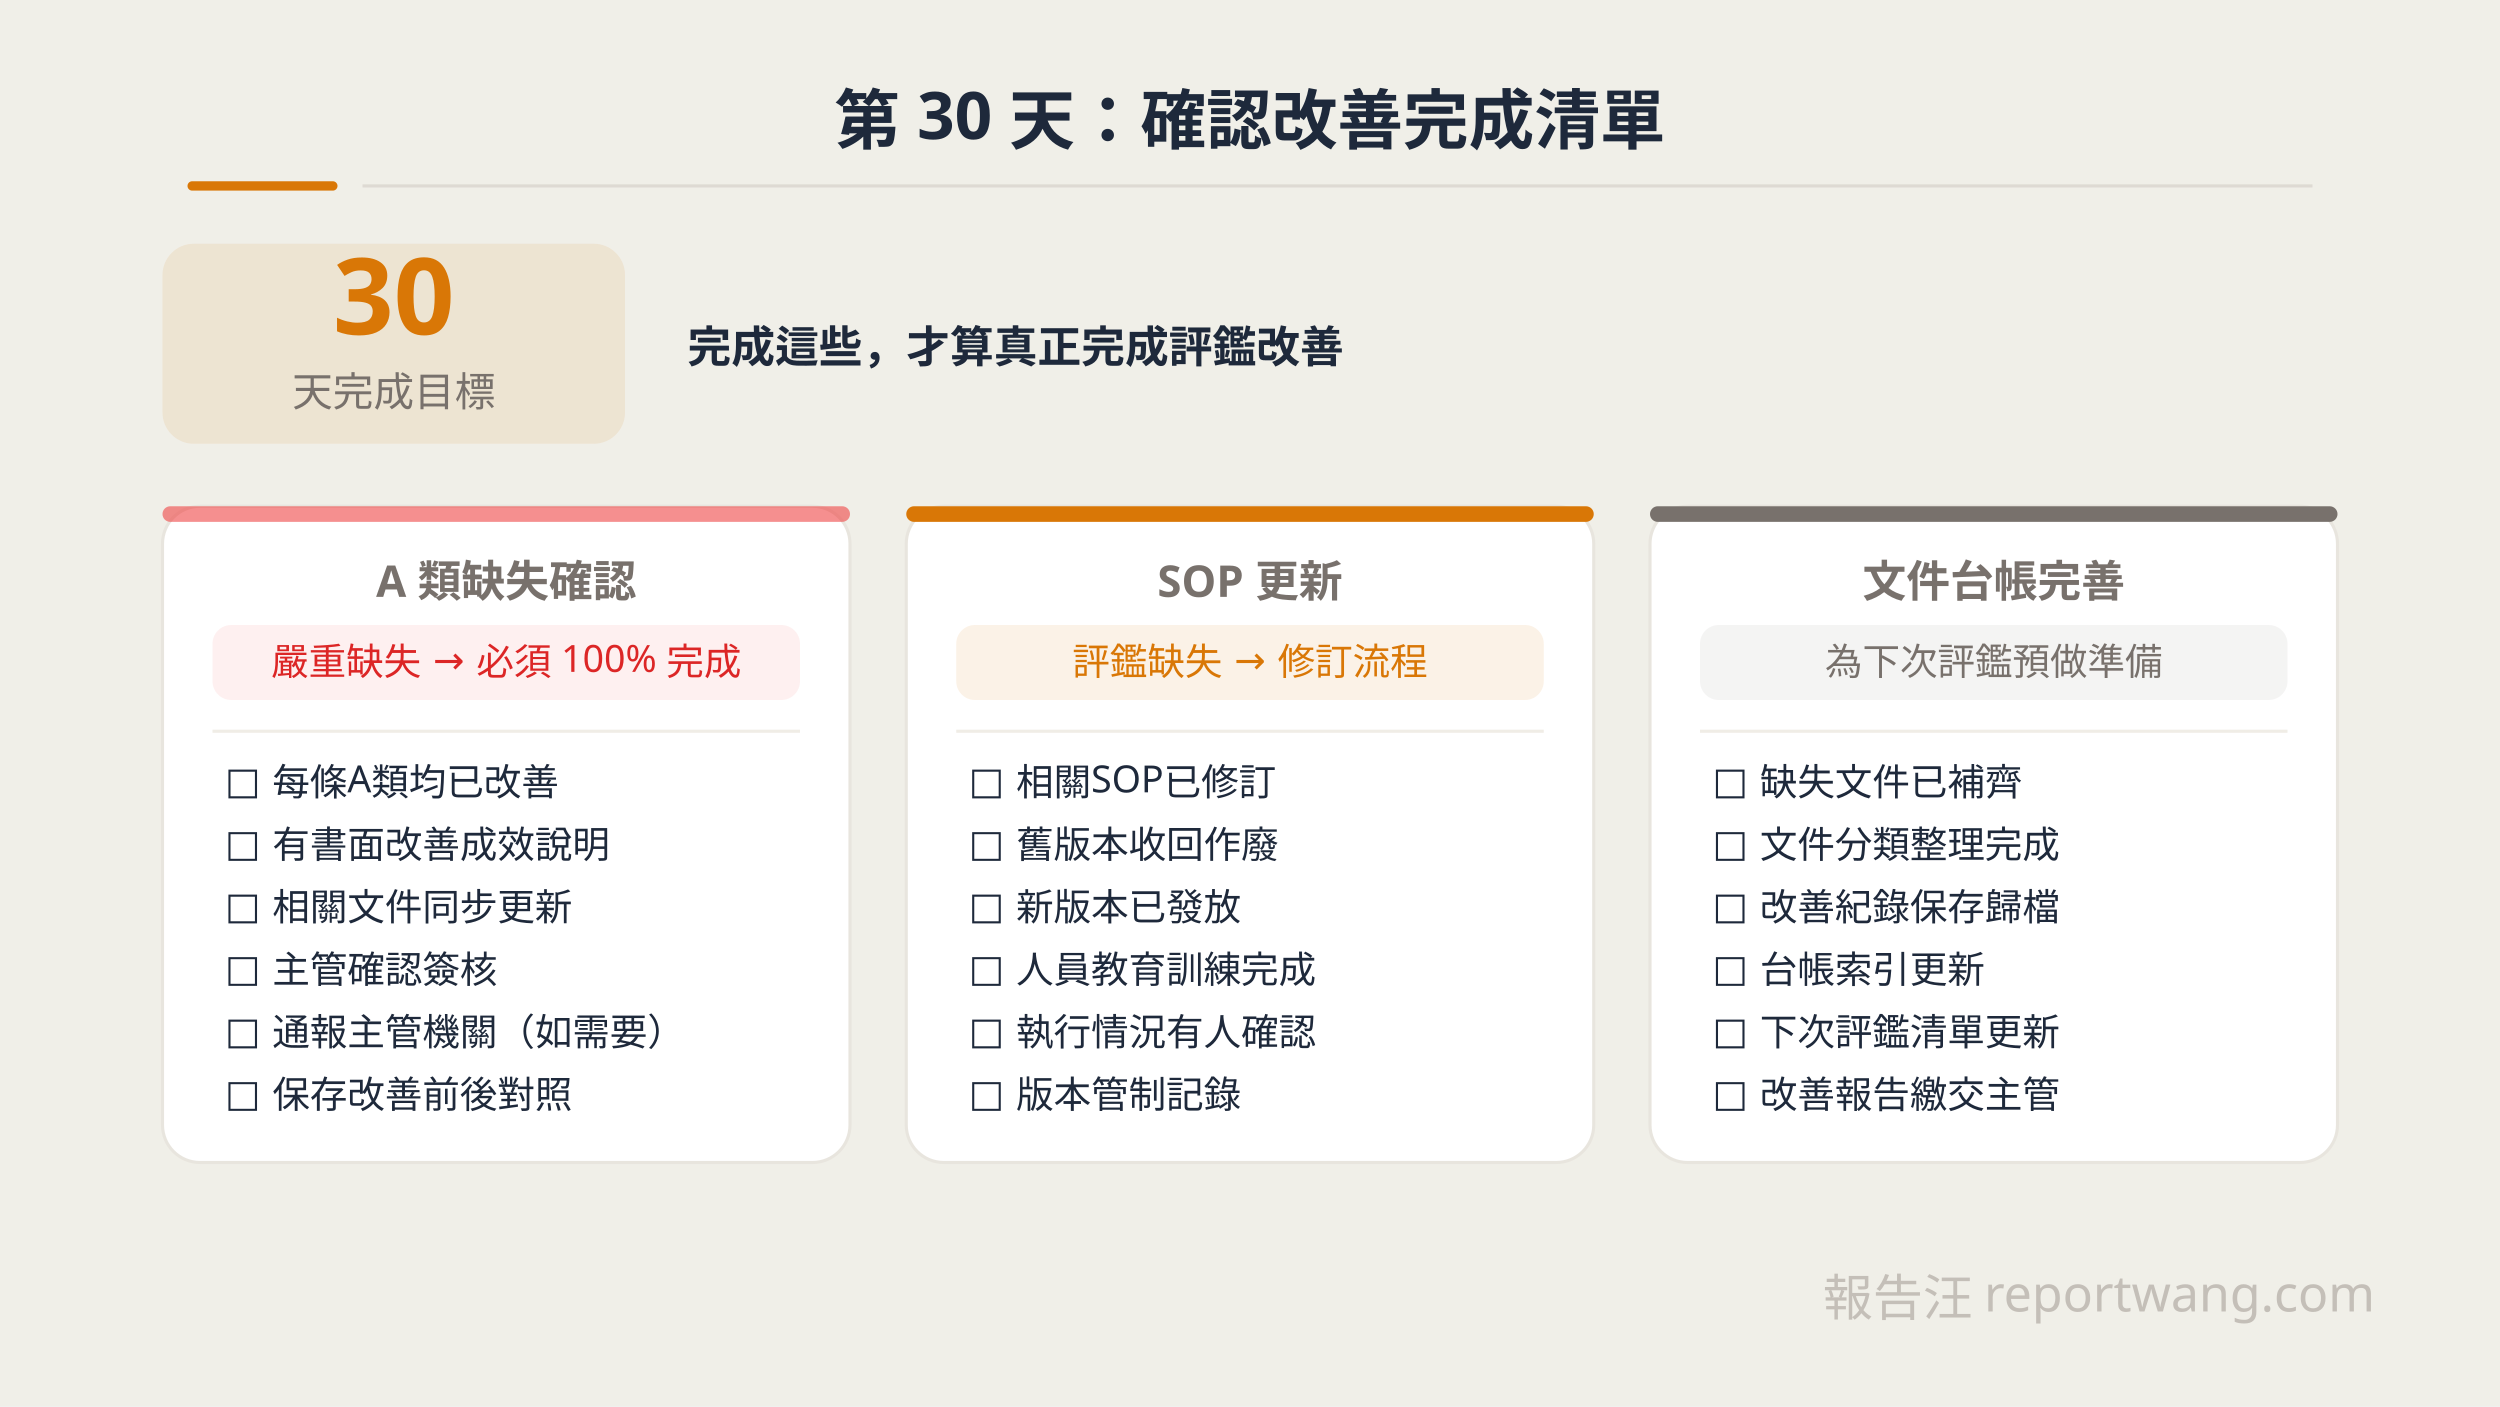
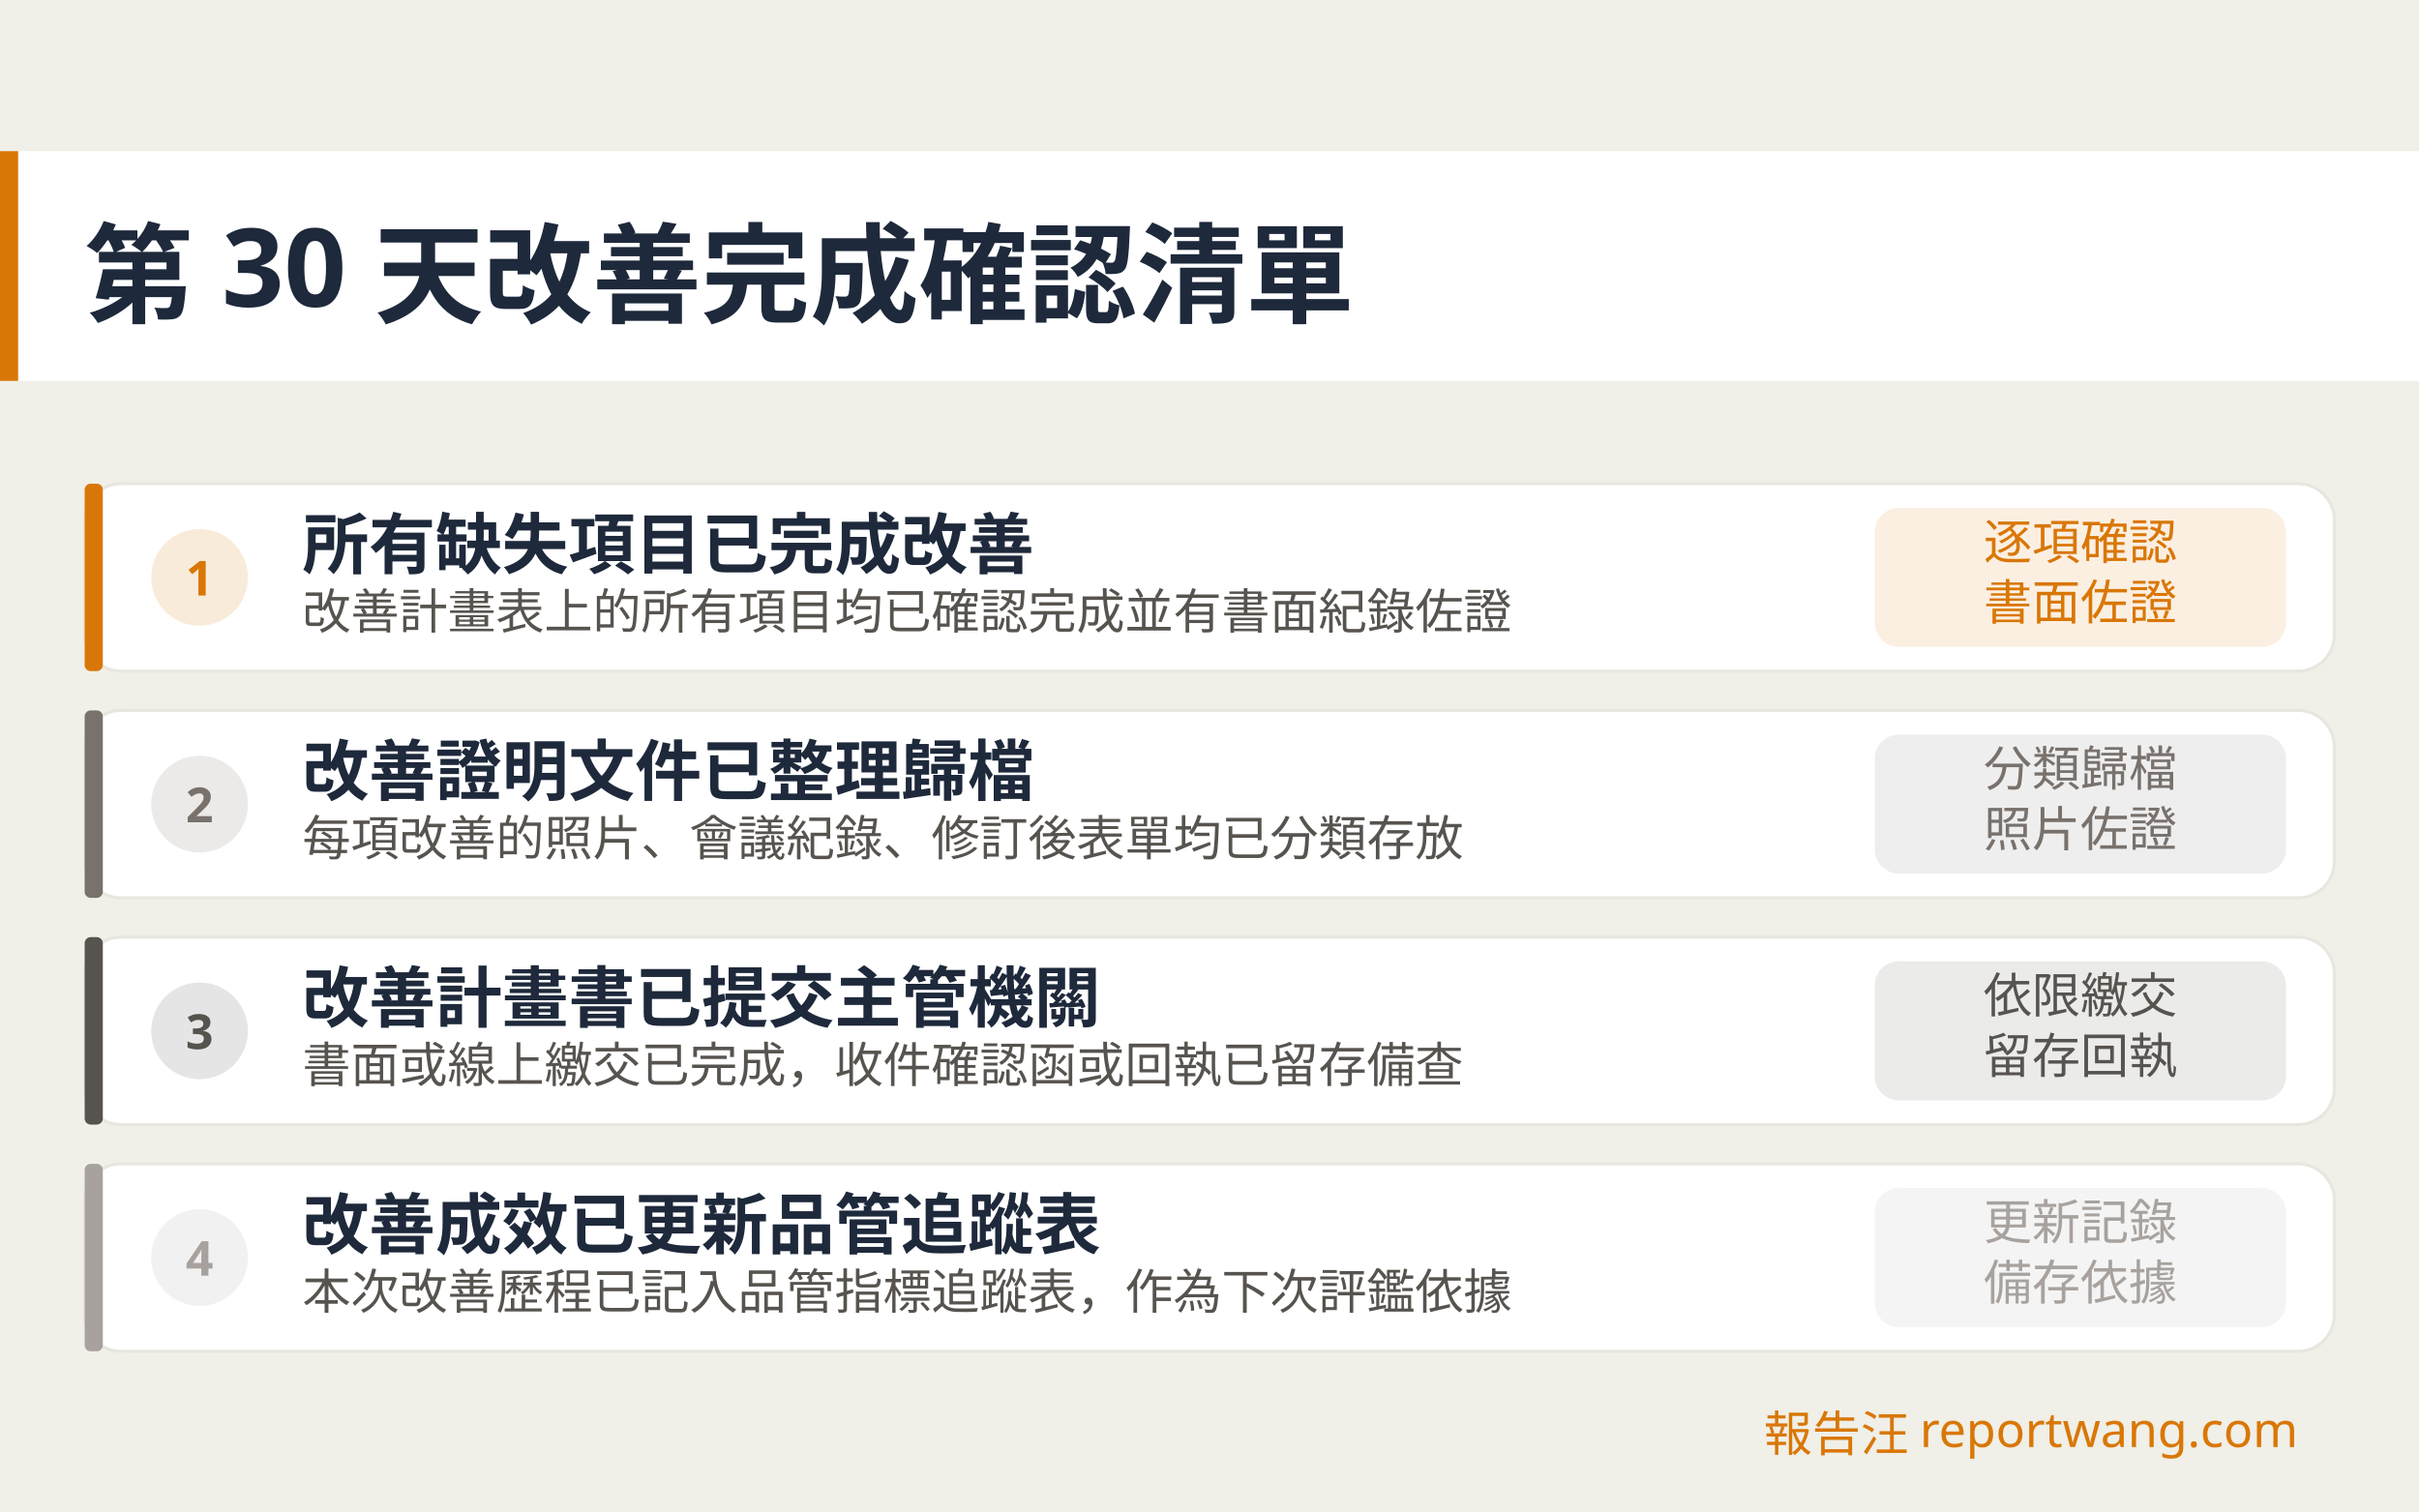
- <svg xmlns="http://www.w3.org/2000/svg" width="800" height="450" viewBox="0 0 800 450" font-family="'Noto Sans TC', sans-serif">
-   <rect width="800" height="450" fill="#f0efe8" />
-   <text x="400" y="46" font-size="21" font-weight="700" fill="#1e293b" text-anchor="middle">第 30 天：確認改善完成清單</text>
-   <rect x="60" y="58" width="48" height="3" rx="1.5" fill="#d97706" />
-   <line x1="116" y1="59.5" x2="740" y2="59.5" stroke="#dedad3" stroke-width="1" />
-   <rect x="52" y="78" width="148" height="64" rx="10" fill="#d97706" opacity="0.10" />
-   <text x="126" y="107" font-size="34" font-weight="900" fill="#d97706" text-anchor="middle">30</text>
-   <text x="126" y="130" font-size="13" fill="#78716c" text-anchor="middle">天完成目標</text>
-   <text x="220" y="116" font-size="14" fill="#1e293b" font-weight="600">完成這些，才算真正完成評鑑改善</text>
-   <rect x="52" y="162" width="220" height="210" rx="12" fill="white" stroke="#e8e5de" stroke-width="1" />
-   <rect x="52" y="162" width="220" height="5" rx="2.5" fill="#ef4444" opacity="0.6" />
-   <text x="162" y="191" font-size="14" fill="#78716c" text-anchor="middle" font-weight="700">A 類缺失確認</text>
-   <rect x="68" y="200" width="188" height="24" rx="6" fill="#ef4444" opacity="0.08" />
-   <text x="162" y="216" font-size="12" fill="#dc2626" text-anchor="middle">嚴重缺失 → 必須 100% 完成</text>
-   <line x1="68" y1="234" x2="256" y2="234" stroke="#f0ede6" stroke-width="1" />
-   <text x="72" y="254" font-size="12" fill="#1e293b">□ 每條A類均已改善</text>
-   <text x="72" y="274" font-size="12" fill="#1e293b">□ 有書面改善成效說明</text>
-   <text x="72" y="294" font-size="12" fill="#1e293b">□ 相關文件同步更新</text>
-   <text x="72" y="314" font-size="12" fill="#1e293b">□ 主管確認簽核</text>
-   <text x="72" y="334" font-size="12" fill="#1e293b">□ 通報主管機關（如需要）</text>
-   <text x="72" y="354" font-size="12" fill="#1e293b">□ 保存改善前後對照</text>
-   <rect x="290" y="162" width="220" height="210" rx="12" fill="white" stroke="#e8e5de" stroke-width="1" />
-   <rect x="290" y="162" width="220" height="5" rx="2.5" fill="#d97706" />
-   <text x="400" y="191" font-size="14" fill="#78716c" text-anchor="middle" font-weight="700">SOP 更新</text>
-   <rect x="306" y="200" width="188" height="24" rx="6" fill="#d97706" opacity="0.10" />
-   <text x="400" y="216" font-size="12" fill="#d97706" text-anchor="middle">評鑑缺失 → 修訂流程</text>
-   <line x1="306" y1="234" x2="494" y2="234" stroke="#f0ede6" stroke-width="1" />
-   <text x="310" y="254" font-size="12" fill="#1e293b">□ 相關SOP已修訂</text>
-   <text x="310" y="274" font-size="12" fill="#1e293b">□ 舊版本收回作廢</text>
-   <text x="310" y="294" font-size="12" fill="#1e293b">□ 新版本已發放</text>
-   <text x="310" y="314" font-size="12" fill="#1e293b">□ 人員教育訓練完成</text>
-   <text x="310" y="334" font-size="12" fill="#1e293b">□ 執行情況有人確認</text>
-   <text x="310" y="354" font-size="12" fill="#1e293b">□ 版本管制記錄</text>
-   <rect x="528" y="162" width="220" height="210" rx="12" fill="white" stroke="#e8e5de" stroke-width="1" />
-   <rect x="528" y="162" width="220" height="5" rx="2.5" fill="#78716c" />
-   <text x="638" y="191" font-size="14" fill="#78716c" text-anchor="middle" font-weight="700">文件台帳完善</text>
-   <rect x="544" y="200" width="188" height="24" rx="6" fill="#78716c" opacity="0.08" />
-   <text x="638" y="216" font-size="12" fill="#78716c" text-anchor="middle">為下次評鑑預做準備</text>
-   <line x1="544" y1="234" x2="732" y2="234" stroke="#f0ede6" stroke-width="1" />
-   <text x="548" y="254" font-size="12" fill="#1e293b">□ 缺失文件已補齊</text>
-   <text x="548" y="274" font-size="12" fill="#1e293b">□ 文件分類整理完成</text>
-   <text x="548" y="294" font-size="12" fill="#1e293b">□ 改善紀錄保存歸檔</text>
-   <text x="548" y="314" font-size="12" fill="#1e293b">□ 台帳索引更新</text>
-   <text x="548" y="334" font-size="12" fill="#1e293b">□ 下次評鑑清單更新</text>
-   <text x="548" y="354" font-size="12" fill="#1e293b">□ 改善報告繳交主管</text>
-   <text x="760" y="421" font-size="16" fill="#c4bfb8" text-anchor="end" font-weight="400" font-family="'Noto Sans TC', sans-serif">報告汪 reportwang.com</text>
+ <svg xmlns="http://www.w3.org/2000/svg" width="800" height="500" viewBox="0 0 800 500" font-family="'Noto Sans TC', sans-serif">
+   <rect width="800" height="500" fill="#f0efe8" />
+   <rect x="0" y="50" width="800" height="76" fill="white" />
+   <rect x="0" y="50" width="6" height="76" fill="#d97706" />
+   <text x="28" y="104" font-size="36" fill="#1e293b" font-weight="700">第 30 天改善完成確認清單</text>
+   <rect x="28" y="160" width="744" height="62" rx="12" fill="white" stroke="#e8e6de" stroke-width="1" />
+   <rect x="28" y="160" width="6" height="62" rx="2" fill="#d97706" />
+   <circle cx="66" cy="191" r="16" fill="#d97706" opacity="0.15" />
+   <text x="66" y="197" font-size="16" fill="#d97706" text-anchor="middle" font-weight="900">1</text>
+   <text x="100" y="188" font-size="22" fill="#1e293b" font-weight="700">所有缺失項目已完成改善</text>
+   <text x="100" y="208" font-size="16" fill="#57534e">改善計畫表上的所有項目均已確認完成並有書面紀錄佐證</text>
+   <rect x="620" y="168" width="136" height="46" rx="8" fill="#d97706" opacity="0.12" />
+   <text x="688" y="185" font-size="16" fill="#d97706" text-anchor="middle">逐項確認</text>
+   <text x="688" y="205" font-size="16" fill="#d97706" text-anchor="middle">書面佐證</text>
+   <rect x="28" y="235" width="744" height="62" rx="12" fill="white" stroke="#e8e6de" stroke-width="1" />
+   <rect x="28" y="235" width="6" height="62" rx="2" fill="#78716c" />
+   <circle cx="66" cy="266" r="16" fill="#78716c" opacity="0.15" />
+   <text x="66" y="272" font-size="16" fill="#78716c" text-anchor="middle" font-weight="900">2</text>
+   <text x="100" y="263" font-size="22" fill="#1e293b" font-weight="700">改善證明文件已整理歸檔</text>
+   <text x="100" y="283" font-size="16" fill="#57534e">每項改善的照片、會議紀錄、修訂後表單均已分類存放</text>
+   <rect x="620" y="243" width="136" height="46" rx="8" fill="#78716c" opacity="0.12" />
+   <text x="688" y="260" font-size="16" fill="#78716c" text-anchor="middle">分類歸檔</text>
+   <text x="688" y="280" font-size="16" fill="#78716c" text-anchor="middle">照片佐證</text>
+   <rect x="28" y="310" width="744" height="62" rx="12" fill="white" stroke="#e8e6de" stroke-width="1" />
+   <rect x="28" y="310" width="6" height="62" rx="2" fill="#57534e" />
+   <circle cx="66" cy="341" r="16" fill="#57534e" opacity="0.15" />
+   <text x="66" y="347" font-size="16" fill="#57534e" text-anchor="middle" font-weight="900">3</text>
+   <text x="100" y="338" font-size="22" fill="#1e293b" font-weight="700">改善計畫書已提交主管機關</text>
+   <text x="100" y="358" font-size="16" fill="#57534e">書面或線上繳交已完成，收件確認函或回執已留存備查</text>
+   <rect x="620" y="318" width="136" height="46" rx="8" fill="#57534e" opacity="0.12" />
+   <text x="688" y="335" font-size="16" fill="#57534e" text-anchor="middle">依限繳交</text>
+   <text x="688" y="355" font-size="16" fill="#57534e" text-anchor="middle">留存回執</text>
+   <rect x="28" y="385" width="744" height="62" rx="12" fill="white" stroke="#e8e6de" stroke-width="1" />
+   <rect x="28" y="385" width="6" height="62" rx="2" fill="#a8a29e" />
+   <circle cx="66" cy="416" r="16" fill="#a8a29e" opacity="0.15" />
+   <text x="66" y="422" font-size="16" fill="#a8a29e" text-anchor="middle" font-weight="900">4</text>
+   <text x="100" y="413" font-size="22" fill="#1e293b" font-weight="700">改善成效已更新品管追蹤表</text>
+   <text x="100" y="433" font-size="16" fill="#57534e">本次改善歷程已記入品管指標追蹤表，作為下次評鑑依據</text>
+   <rect x="620" y="393" width="136" height="46" rx="8" fill="#a8a29e" opacity="0.12" />
+   <text x="688" y="410" font-size="16" fill="#a8a29e" text-anchor="middle">更新記錄</text>
+   <text x="688" y="430" font-size="16" fill="#a8a29e" text-anchor="middle">備存依據</text>
+   <text x="760" y="480" font-size="16" fill="#d97706" text-anchor="end" font-weight="400">報告汪 reportwang.com</text>
</svg>
